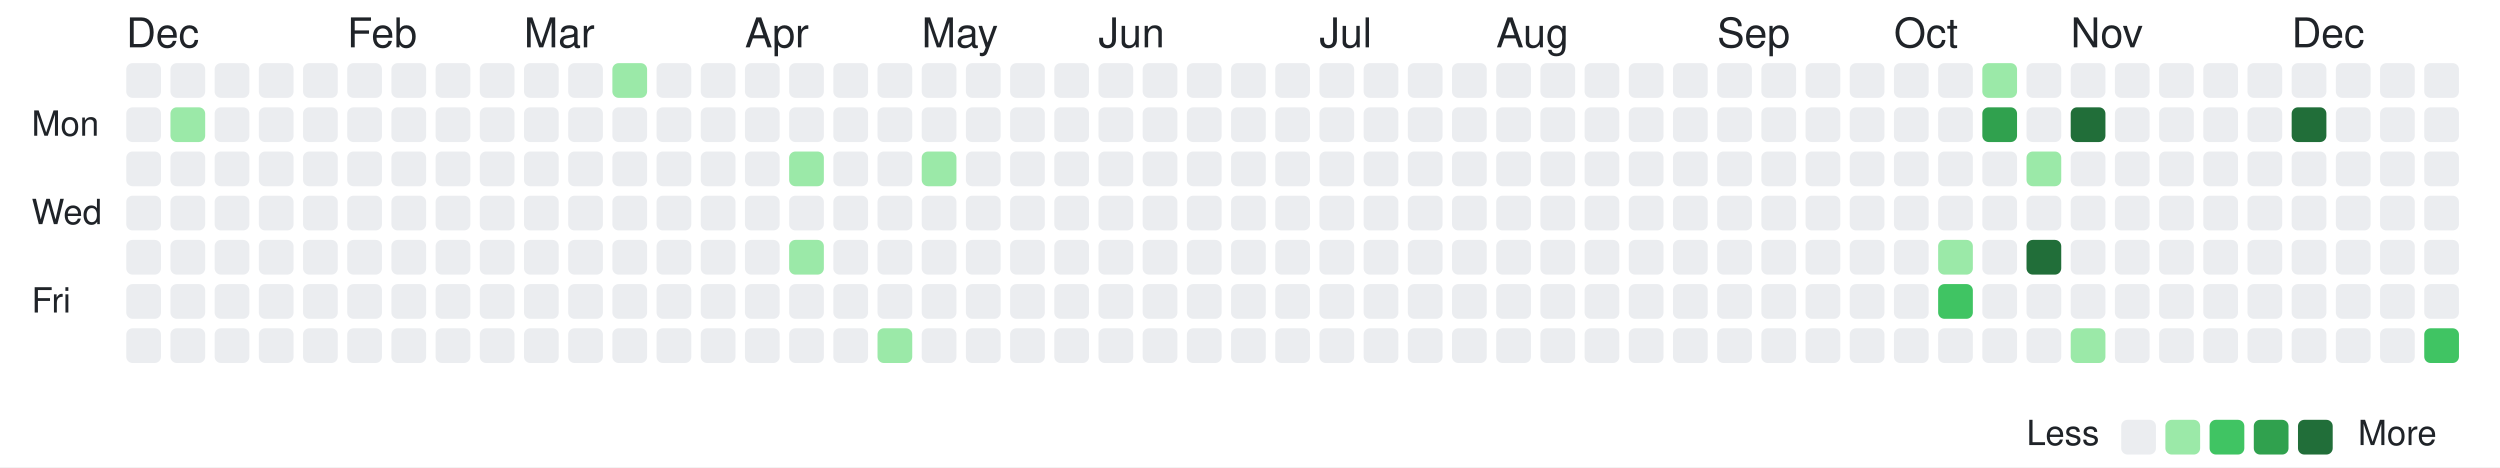
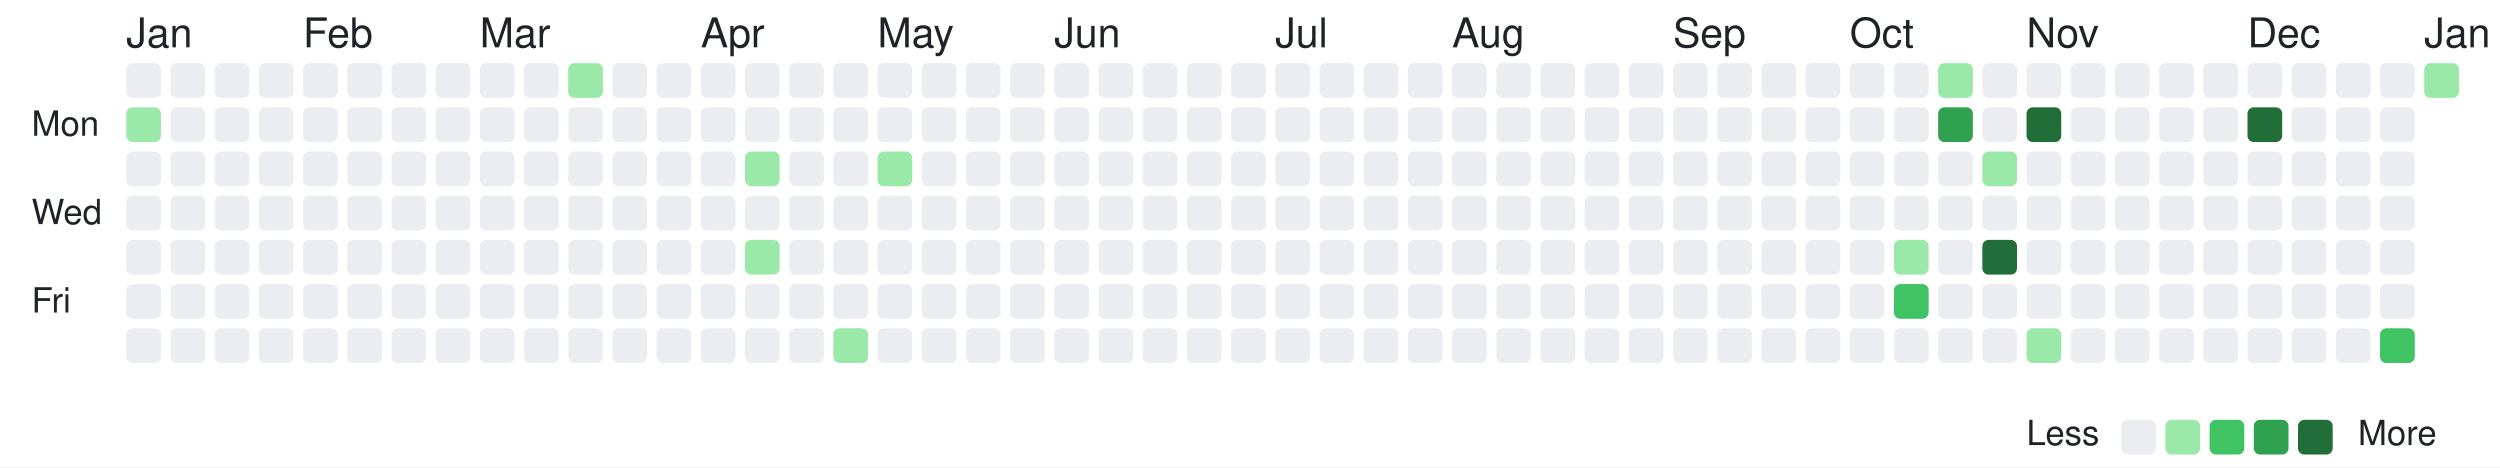
<svg xmlns="http://www.w3.org/2000/svg" width="792" height="148" viewBox="0 0 792 148">
  <rect width="792" height="148" fill="#ffffff" />
  <g transform="translate(40, 20)">
    <text x="-30" y="23" fill="#1f2328" font-size="11" font-family="-apple-system, BlinkMacSystemFont, Segoe UI, Helvetica, Arial, sans-serif">Mon</text>
    <text x="-30" y="51" fill="#1f2328" font-size="11" font-family="-apple-system, BlinkMacSystemFont, Segoe UI, Helvetica, Arial, sans-serif">Wed</text>
    <text x="-30" y="79" fill="#1f2328" font-size="11" font-family="-apple-system, BlinkMacSystemFont, Segoe UI, Helvetica, Arial, sans-serif">Fri</text>
    <rect x="0" y="0" width="11" height="11" fill="#ebedf0" rx="2" ry="2" />
-     <rect x="0" y="14" width="11" height="11" fill="#ebedf0" rx="2" ry="2" />
+     <rect x="0" y="14" width="11" height="11" fill="#9be9a8" rx="2" ry="2" />
    <rect x="0" y="28" width="11" height="11" fill="#ebedf0" rx="2" ry="2" />
    <rect x="0" y="42" width="11" height="11" fill="#ebedf0" rx="2" ry="2" />
    <rect x="0" y="56" width="11" height="11" fill="#ebedf0" rx="2" ry="2" />
    <rect x="0" y="70" width="11" height="11" fill="#ebedf0" rx="2" ry="2" />
    <rect x="0" y="84" width="11" height="11" fill="#ebedf0" rx="2" ry="2" />
    <rect x="14" y="0" width="11" height="11" fill="#ebedf0" rx="2" ry="2" />
-     <rect x="14" y="14" width="11" height="11" fill="#9be9a8" rx="2" ry="2" />
+     <rect x="14" y="14" width="11" height="11" fill="#ebedf0" rx="2" ry="2" />
    <rect x="14" y="28" width="11" height="11" fill="#ebedf0" rx="2" ry="2" />
    <rect x="14" y="42" width="11" height="11" fill="#ebedf0" rx="2" ry="2" />
    <rect x="14" y="56" width="11" height="11" fill="#ebedf0" rx="2" ry="2" />
    <rect x="14" y="70" width="11" height="11" fill="#ebedf0" rx="2" ry="2" />
    <rect x="14" y="84" width="11" height="11" fill="#ebedf0" rx="2" ry="2" />
    <rect x="28" y="0" width="11" height="11" fill="#ebedf0" rx="2" ry="2" />
    <rect x="28" y="14" width="11" height="11" fill="#ebedf0" rx="2" ry="2" />
    <rect x="28" y="28" width="11" height="11" fill="#ebedf0" rx="2" ry="2" />
    <rect x="28" y="42" width="11" height="11" fill="#ebedf0" rx="2" ry="2" />
    <rect x="28" y="56" width="11" height="11" fill="#ebedf0" rx="2" ry="2" />
    <rect x="28" y="70" width="11" height="11" fill="#ebedf0" rx="2" ry="2" />
    <rect x="28" y="84" width="11" height="11" fill="#ebedf0" rx="2" ry="2" />
    <rect x="42" y="0" width="11" height="11" fill="#ebedf0" rx="2" ry="2" />
    <rect x="42" y="14" width="11" height="11" fill="#ebedf0" rx="2" ry="2" />
    <rect x="42" y="28" width="11" height="11" fill="#ebedf0" rx="2" ry="2" />
    <rect x="42" y="42" width="11" height="11" fill="#ebedf0" rx="2" ry="2" />
    <rect x="42" y="56" width="11" height="11" fill="#ebedf0" rx="2" ry="2" />
    <rect x="42" y="70" width="11" height="11" fill="#ebedf0" rx="2" ry="2" />
    <rect x="42" y="84" width="11" height="11" fill="#ebedf0" rx="2" ry="2" />
    <rect x="56" y="0" width="11" height="11" fill="#ebedf0" rx="2" ry="2" />
    <rect x="56" y="14" width="11" height="11" fill="#ebedf0" rx="2" ry="2" />
    <rect x="56" y="28" width="11" height="11" fill="#ebedf0" rx="2" ry="2" />
    <rect x="56" y="42" width="11" height="11" fill="#ebedf0" rx="2" ry="2" />
    <rect x="56" y="56" width="11" height="11" fill="#ebedf0" rx="2" ry="2" />
    <rect x="56" y="70" width="11" height="11" fill="#ebedf0" rx="2" ry="2" />
    <rect x="56" y="84" width="11" height="11" fill="#ebedf0" rx="2" ry="2" />
    <rect x="70" y="0" width="11" height="11" fill="#ebedf0" rx="2" ry="2" />
    <rect x="70" y="14" width="11" height="11" fill="#ebedf0" rx="2" ry="2" />
    <rect x="70" y="28" width="11" height="11" fill="#ebedf0" rx="2" ry="2" />
    <rect x="70" y="42" width="11" height="11" fill="#ebedf0" rx="2" ry="2" />
    <rect x="70" y="56" width="11" height="11" fill="#ebedf0" rx="2" ry="2" />
    <rect x="70" y="70" width="11" height="11" fill="#ebedf0" rx="2" ry="2" />
    <rect x="70" y="84" width="11" height="11" fill="#ebedf0" rx="2" ry="2" />
    <rect x="84" y="0" width="11" height="11" fill="#ebedf0" rx="2" ry="2" />
    <rect x="84" y="14" width="11" height="11" fill="#ebedf0" rx="2" ry="2" />
    <rect x="84" y="28" width="11" height="11" fill="#ebedf0" rx="2" ry="2" />
    <rect x="84" y="42" width="11" height="11" fill="#ebedf0" rx="2" ry="2" />
    <rect x="84" y="56" width="11" height="11" fill="#ebedf0" rx="2" ry="2" />
    <rect x="84" y="70" width="11" height="11" fill="#ebedf0" rx="2" ry="2" />
    <rect x="84" y="84" width="11" height="11" fill="#ebedf0" rx="2" ry="2" />
    <rect x="98" y="0" width="11" height="11" fill="#ebedf0" rx="2" ry="2" />
    <rect x="98" y="14" width="11" height="11" fill="#ebedf0" rx="2" ry="2" />
    <rect x="98" y="28" width="11" height="11" fill="#ebedf0" rx="2" ry="2" />
    <rect x="98" y="42" width="11" height="11" fill="#ebedf0" rx="2" ry="2" />
    <rect x="98" y="56" width="11" height="11" fill="#ebedf0" rx="2" ry="2" />
    <rect x="98" y="70" width="11" height="11" fill="#ebedf0" rx="2" ry="2" />
    <rect x="98" y="84" width="11" height="11" fill="#ebedf0" rx="2" ry="2" />
    <rect x="112" y="0" width="11" height="11" fill="#ebedf0" rx="2" ry="2" />
    <rect x="112" y="14" width="11" height="11" fill="#ebedf0" rx="2" ry="2" />
    <rect x="112" y="28" width="11" height="11" fill="#ebedf0" rx="2" ry="2" />
    <rect x="112" y="42" width="11" height="11" fill="#ebedf0" rx="2" ry="2" />
    <rect x="112" y="56" width="11" height="11" fill="#ebedf0" rx="2" ry="2" />
    <rect x="112" y="70" width="11" height="11" fill="#ebedf0" rx="2" ry="2" />
    <rect x="112" y="84" width="11" height="11" fill="#ebedf0" rx="2" ry="2" />
    <rect x="126" y="0" width="11" height="11" fill="#ebedf0" rx="2" ry="2" />
    <rect x="126" y="14" width="11" height="11" fill="#ebedf0" rx="2" ry="2" />
    <rect x="126" y="28" width="11" height="11" fill="#ebedf0" rx="2" ry="2" />
    <rect x="126" y="42" width="11" height="11" fill="#ebedf0" rx="2" ry="2" />
    <rect x="126" y="56" width="11" height="11" fill="#ebedf0" rx="2" ry="2" />
    <rect x="126" y="70" width="11" height="11" fill="#ebedf0" rx="2" ry="2" />
    <rect x="126" y="84" width="11" height="11" fill="#ebedf0" rx="2" ry="2" />
-     <rect x="140" y="0" width="11" height="11" fill="#ebedf0" rx="2" ry="2" />
+     <rect x="140" y="0" width="11" height="11" fill="#9be9a8" rx="2" ry="2" />
    <rect x="140" y="14" width="11" height="11" fill="#ebedf0" rx="2" ry="2" />
    <rect x="140" y="28" width="11" height="11" fill="#ebedf0" rx="2" ry="2" />
    <rect x="140" y="42" width="11" height="11" fill="#ebedf0" rx="2" ry="2" />
    <rect x="140" y="56" width="11" height="11" fill="#ebedf0" rx="2" ry="2" />
    <rect x="140" y="70" width="11" height="11" fill="#ebedf0" rx="2" ry="2" />
    <rect x="140" y="84" width="11" height="11" fill="#ebedf0" rx="2" ry="2" />
-     <rect x="154" y="0" width="11" height="11" fill="#9be9a8" rx="2" ry="2" />
+     <rect x="154" y="0" width="11" height="11" fill="#ebedf0" rx="2" ry="2" />
    <rect x="154" y="14" width="11" height="11" fill="#ebedf0" rx="2" ry="2" />
    <rect x="154" y="28" width="11" height="11" fill="#ebedf0" rx="2" ry="2" />
    <rect x="154" y="42" width="11" height="11" fill="#ebedf0" rx="2" ry="2" />
    <rect x="154" y="56" width="11" height="11" fill="#ebedf0" rx="2" ry="2" />
    <rect x="154" y="70" width="11" height="11" fill="#ebedf0" rx="2" ry="2" />
    <rect x="154" y="84" width="11" height="11" fill="#ebedf0" rx="2" ry="2" />
    <rect x="168" y="0" width="11" height="11" fill="#ebedf0" rx="2" ry="2" />
    <rect x="168" y="14" width="11" height="11" fill="#ebedf0" rx="2" ry="2" />
    <rect x="168" y="28" width="11" height="11" fill="#ebedf0" rx="2" ry="2" />
    <rect x="168" y="42" width="11" height="11" fill="#ebedf0" rx="2" ry="2" />
    <rect x="168" y="56" width="11" height="11" fill="#ebedf0" rx="2" ry="2" />
    <rect x="168" y="70" width="11" height="11" fill="#ebedf0" rx="2" ry="2" />
    <rect x="168" y="84" width="11" height="11" fill="#ebedf0" rx="2" ry="2" />
    <rect x="182" y="0" width="11" height="11" fill="#ebedf0" rx="2" ry="2" />
    <rect x="182" y="14" width="11" height="11" fill="#ebedf0" rx="2" ry="2" />
    <rect x="182" y="28" width="11" height="11" fill="#ebedf0" rx="2" ry="2" />
    <rect x="182" y="42" width="11" height="11" fill="#ebedf0" rx="2" ry="2" />
    <rect x="182" y="56" width="11" height="11" fill="#ebedf0" rx="2" ry="2" />
    <rect x="182" y="70" width="11" height="11" fill="#ebedf0" rx="2" ry="2" />
    <rect x="182" y="84" width="11" height="11" fill="#ebedf0" rx="2" ry="2" />
    <rect x="196" y="0" width="11" height="11" fill="#ebedf0" rx="2" ry="2" />
    <rect x="196" y="14" width="11" height="11" fill="#ebedf0" rx="2" ry="2" />
-     <rect x="196" y="28" width="11" height="11" fill="#ebedf0" rx="2" ry="2" />
+     <rect x="196" y="28" width="11" height="11" fill="#9be9a8" rx="2" ry="2" />
    <rect x="196" y="42" width="11" height="11" fill="#ebedf0" rx="2" ry="2" />
-     <rect x="196" y="56" width="11" height="11" fill="#ebedf0" rx="2" ry="2" />
+     <rect x="196" y="56" width="11" height="11" fill="#9be9a8" rx="2" ry="2" />
    <rect x="196" y="70" width="11" height="11" fill="#ebedf0" rx="2" ry="2" />
    <rect x="196" y="84" width="11" height="11" fill="#ebedf0" rx="2" ry="2" />
    <rect x="210" y="0" width="11" height="11" fill="#ebedf0" rx="2" ry="2" />
    <rect x="210" y="14" width="11" height="11" fill="#ebedf0" rx="2" ry="2" />
-     <rect x="210" y="28" width="11" height="11" fill="#9be9a8" rx="2" ry="2" />
+     <rect x="210" y="28" width="11" height="11" fill="#ebedf0" rx="2" ry="2" />
    <rect x="210" y="42" width="11" height="11" fill="#ebedf0" rx="2" ry="2" />
-     <rect x="210" y="56" width="11" height="11" fill="#9be9a8" rx="2" ry="2" />
+     <rect x="210" y="56" width="11" height="11" fill="#ebedf0" rx="2" ry="2" />
    <rect x="210" y="70" width="11" height="11" fill="#ebedf0" rx="2" ry="2" />
    <rect x="210" y="84" width="11" height="11" fill="#ebedf0" rx="2" ry="2" />
    <rect x="224" y="0" width="11" height="11" fill="#ebedf0" rx="2" ry="2" />
    <rect x="224" y="14" width="11" height="11" fill="#ebedf0" rx="2" ry="2" />
    <rect x="224" y="28" width="11" height="11" fill="#ebedf0" rx="2" ry="2" />
    <rect x="224" y="42" width="11" height="11" fill="#ebedf0" rx="2" ry="2" />
    <rect x="224" y="56" width="11" height="11" fill="#ebedf0" rx="2" ry="2" />
    <rect x="224" y="70" width="11" height="11" fill="#ebedf0" rx="2" ry="2" />
-     <rect x="224" y="84" width="11" height="11" fill="#ebedf0" rx="2" ry="2" />
+     <rect x="224" y="84" width="11" height="11" fill="#9be9a8" rx="2" ry="2" />
    <rect x="238" y="0" width="11" height="11" fill="#ebedf0" rx="2" ry="2" />
    <rect x="238" y="14" width="11" height="11" fill="#ebedf0" rx="2" ry="2" />
-     <rect x="238" y="28" width="11" height="11" fill="#ebedf0" rx="2" ry="2" />
+     <rect x="238" y="28" width="11" height="11" fill="#9be9a8" rx="2" ry="2" />
    <rect x="238" y="42" width="11" height="11" fill="#ebedf0" rx="2" ry="2" />
    <rect x="238" y="56" width="11" height="11" fill="#ebedf0" rx="2" ry="2" />
    <rect x="238" y="70" width="11" height="11" fill="#ebedf0" rx="2" ry="2" />
-     <rect x="238" y="84" width="11" height="11" fill="#9be9a8" rx="2" ry="2" />
+     <rect x="238" y="84" width="11" height="11" fill="#ebedf0" rx="2" ry="2" />
    <rect x="252" y="0" width="11" height="11" fill="#ebedf0" rx="2" ry="2" />
    <rect x="252" y="14" width="11" height="11" fill="#ebedf0" rx="2" ry="2" />
-     <rect x="252" y="28" width="11" height="11" fill="#9be9a8" rx="2" ry="2" />
+     <rect x="252" y="28" width="11" height="11" fill="#ebedf0" rx="2" ry="2" />
    <rect x="252" y="42" width="11" height="11" fill="#ebedf0" rx="2" ry="2" />
    <rect x="252" y="56" width="11" height="11" fill="#ebedf0" rx="2" ry="2" />
    <rect x="252" y="70" width="11" height="11" fill="#ebedf0" rx="2" ry="2" />
    <rect x="252" y="84" width="11" height="11" fill="#ebedf0" rx="2" ry="2" />
    <rect x="266" y="0" width="11" height="11" fill="#ebedf0" rx="2" ry="2" />
    <rect x="266" y="14" width="11" height="11" fill="#ebedf0" rx="2" ry="2" />
    <rect x="266" y="28" width="11" height="11" fill="#ebedf0" rx="2" ry="2" />
    <rect x="266" y="42" width="11" height="11" fill="#ebedf0" rx="2" ry="2" />
    <rect x="266" y="56" width="11" height="11" fill="#ebedf0" rx="2" ry="2" />
    <rect x="266" y="70" width="11" height="11" fill="#ebedf0" rx="2" ry="2" />
    <rect x="266" y="84" width="11" height="11" fill="#ebedf0" rx="2" ry="2" />
    <rect x="280" y="0" width="11" height="11" fill="#ebedf0" rx="2" ry="2" />
    <rect x="280" y="14" width="11" height="11" fill="#ebedf0" rx="2" ry="2" />
    <rect x="280" y="28" width="11" height="11" fill="#ebedf0" rx="2" ry="2" />
    <rect x="280" y="42" width="11" height="11" fill="#ebedf0" rx="2" ry="2" />
    <rect x="280" y="56" width="11" height="11" fill="#ebedf0" rx="2" ry="2" />
    <rect x="280" y="70" width="11" height="11" fill="#ebedf0" rx="2" ry="2" />
    <rect x="280" y="84" width="11" height="11" fill="#ebedf0" rx="2" ry="2" />
    <rect x="294" y="0" width="11" height="11" fill="#ebedf0" rx="2" ry="2" />
    <rect x="294" y="14" width="11" height="11" fill="#ebedf0" rx="2" ry="2" />
    <rect x="294" y="28" width="11" height="11" fill="#ebedf0" rx="2" ry="2" />
    <rect x="294" y="42" width="11" height="11" fill="#ebedf0" rx="2" ry="2" />
    <rect x="294" y="56" width="11" height="11" fill="#ebedf0" rx="2" ry="2" />
    <rect x="294" y="70" width="11" height="11" fill="#ebedf0" rx="2" ry="2" />
    <rect x="294" y="84" width="11" height="11" fill="#ebedf0" rx="2" ry="2" />
    <rect x="308" y="0" width="11" height="11" fill="#ebedf0" rx="2" ry="2" />
    <rect x="308" y="14" width="11" height="11" fill="#ebedf0" rx="2" ry="2" />
    <rect x="308" y="28" width="11" height="11" fill="#ebedf0" rx="2" ry="2" />
    <rect x="308" y="42" width="11" height="11" fill="#ebedf0" rx="2" ry="2" />
    <rect x="308" y="56" width="11" height="11" fill="#ebedf0" rx="2" ry="2" />
    <rect x="308" y="70" width="11" height="11" fill="#ebedf0" rx="2" ry="2" />
    <rect x="308" y="84" width="11" height="11" fill="#ebedf0" rx="2" ry="2" />
    <rect x="322" y="0" width="11" height="11" fill="#ebedf0" rx="2" ry="2" />
    <rect x="322" y="14" width="11" height="11" fill="#ebedf0" rx="2" ry="2" />
    <rect x="322" y="28" width="11" height="11" fill="#ebedf0" rx="2" ry="2" />
    <rect x="322" y="42" width="11" height="11" fill="#ebedf0" rx="2" ry="2" />
    <rect x="322" y="56" width="11" height="11" fill="#ebedf0" rx="2" ry="2" />
    <rect x="322" y="70" width="11" height="11" fill="#ebedf0" rx="2" ry="2" />
    <rect x="322" y="84" width="11" height="11" fill="#ebedf0" rx="2" ry="2" />
    <rect x="336" y="0" width="11" height="11" fill="#ebedf0" rx="2" ry="2" />
    <rect x="336" y="14" width="11" height="11" fill="#ebedf0" rx="2" ry="2" />
    <rect x="336" y="28" width="11" height="11" fill="#ebedf0" rx="2" ry="2" />
    <rect x="336" y="42" width="11" height="11" fill="#ebedf0" rx="2" ry="2" />
    <rect x="336" y="56" width="11" height="11" fill="#ebedf0" rx="2" ry="2" />
    <rect x="336" y="70" width="11" height="11" fill="#ebedf0" rx="2" ry="2" />
    <rect x="336" y="84" width="11" height="11" fill="#ebedf0" rx="2" ry="2" />
    <rect x="350" y="0" width="11" height="11" fill="#ebedf0" rx="2" ry="2" />
    <rect x="350" y="14" width="11" height="11" fill="#ebedf0" rx="2" ry="2" />
    <rect x="350" y="28" width="11" height="11" fill="#ebedf0" rx="2" ry="2" />
    <rect x="350" y="42" width="11" height="11" fill="#ebedf0" rx="2" ry="2" />
    <rect x="350" y="56" width="11" height="11" fill="#ebedf0" rx="2" ry="2" />
    <rect x="350" y="70" width="11" height="11" fill="#ebedf0" rx="2" ry="2" />
    <rect x="350" y="84" width="11" height="11" fill="#ebedf0" rx="2" ry="2" />
    <rect x="364" y="0" width="11" height="11" fill="#ebedf0" rx="2" ry="2" />
    <rect x="364" y="14" width="11" height="11" fill="#ebedf0" rx="2" ry="2" />
    <rect x="364" y="28" width="11" height="11" fill="#ebedf0" rx="2" ry="2" />
    <rect x="364" y="42" width="11" height="11" fill="#ebedf0" rx="2" ry="2" />
    <rect x="364" y="56" width="11" height="11" fill="#ebedf0" rx="2" ry="2" />
    <rect x="364" y="70" width="11" height="11" fill="#ebedf0" rx="2" ry="2" />
    <rect x="364" y="84" width="11" height="11" fill="#ebedf0" rx="2" ry="2" />
    <rect x="378" y="0" width="11" height="11" fill="#ebedf0" rx="2" ry="2" />
    <rect x="378" y="14" width="11" height="11" fill="#ebedf0" rx="2" ry="2" />
    <rect x="378" y="28" width="11" height="11" fill="#ebedf0" rx="2" ry="2" />
    <rect x="378" y="42" width="11" height="11" fill="#ebedf0" rx="2" ry="2" />
    <rect x="378" y="56" width="11" height="11" fill="#ebedf0" rx="2" ry="2" />
    <rect x="378" y="70" width="11" height="11" fill="#ebedf0" rx="2" ry="2" />
    <rect x="378" y="84" width="11" height="11" fill="#ebedf0" rx="2" ry="2" />
    <rect x="392" y="0" width="11" height="11" fill="#ebedf0" rx="2" ry="2" />
    <rect x="392" y="14" width="11" height="11" fill="#ebedf0" rx="2" ry="2" />
    <rect x="392" y="28" width="11" height="11" fill="#ebedf0" rx="2" ry="2" />
    <rect x="392" y="42" width="11" height="11" fill="#ebedf0" rx="2" ry="2" />
    <rect x="392" y="56" width="11" height="11" fill="#ebedf0" rx="2" ry="2" />
    <rect x="392" y="70" width="11" height="11" fill="#ebedf0" rx="2" ry="2" />
    <rect x="392" y="84" width="11" height="11" fill="#ebedf0" rx="2" ry="2" />
    <rect x="406" y="0" width="11" height="11" fill="#ebedf0" rx="2" ry="2" />
    <rect x="406" y="14" width="11" height="11" fill="#ebedf0" rx="2" ry="2" />
    <rect x="406" y="28" width="11" height="11" fill="#ebedf0" rx="2" ry="2" />
    <rect x="406" y="42" width="11" height="11" fill="#ebedf0" rx="2" ry="2" />
    <rect x="406" y="56" width="11" height="11" fill="#ebedf0" rx="2" ry="2" />
    <rect x="406" y="70" width="11" height="11" fill="#ebedf0" rx="2" ry="2" />
    <rect x="406" y="84" width="11" height="11" fill="#ebedf0" rx="2" ry="2" />
    <rect x="420" y="0" width="11" height="11" fill="#ebedf0" rx="2" ry="2" />
    <rect x="420" y="14" width="11" height="11" fill="#ebedf0" rx="2" ry="2" />
    <rect x="420" y="28" width="11" height="11" fill="#ebedf0" rx="2" ry="2" />
    <rect x="420" y="42" width="11" height="11" fill="#ebedf0" rx="2" ry="2" />
    <rect x="420" y="56" width="11" height="11" fill="#ebedf0" rx="2" ry="2" />
    <rect x="420" y="70" width="11" height="11" fill="#ebedf0" rx="2" ry="2" />
    <rect x="420" y="84" width="11" height="11" fill="#ebedf0" rx="2" ry="2" />
    <rect x="434" y="0" width="11" height="11" fill="#ebedf0" rx="2" ry="2" />
    <rect x="434" y="14" width="11" height="11" fill="#ebedf0" rx="2" ry="2" />
    <rect x="434" y="28" width="11" height="11" fill="#ebedf0" rx="2" ry="2" />
    <rect x="434" y="42" width="11" height="11" fill="#ebedf0" rx="2" ry="2" />
    <rect x="434" y="56" width="11" height="11" fill="#ebedf0" rx="2" ry="2" />
    <rect x="434" y="70" width="11" height="11" fill="#ebedf0" rx="2" ry="2" />
    <rect x="434" y="84" width="11" height="11" fill="#ebedf0" rx="2" ry="2" />
    <rect x="448" y="0" width="11" height="11" fill="#ebedf0" rx="2" ry="2" />
    <rect x="448" y="14" width="11" height="11" fill="#ebedf0" rx="2" ry="2" />
    <rect x="448" y="28" width="11" height="11" fill="#ebedf0" rx="2" ry="2" />
    <rect x="448" y="42" width="11" height="11" fill="#ebedf0" rx="2" ry="2" />
    <rect x="448" y="56" width="11" height="11" fill="#ebedf0" rx="2" ry="2" />
    <rect x="448" y="70" width="11" height="11" fill="#ebedf0" rx="2" ry="2" />
    <rect x="448" y="84" width="11" height="11" fill="#ebedf0" rx="2" ry="2" />
    <rect x="462" y="0" width="11" height="11" fill="#ebedf0" rx="2" ry="2" />
    <rect x="462" y="14" width="11" height="11" fill="#ebedf0" rx="2" ry="2" />
    <rect x="462" y="28" width="11" height="11" fill="#ebedf0" rx="2" ry="2" />
    <rect x="462" y="42" width="11" height="11" fill="#ebedf0" rx="2" ry="2" />
    <rect x="462" y="56" width="11" height="11" fill="#ebedf0" rx="2" ry="2" />
    <rect x="462" y="70" width="11" height="11" fill="#ebedf0" rx="2" ry="2" />
    <rect x="462" y="84" width="11" height="11" fill="#ebedf0" rx="2" ry="2" />
    <rect x="476" y="0" width="11" height="11" fill="#ebedf0" rx="2" ry="2" />
    <rect x="476" y="14" width="11" height="11" fill="#ebedf0" rx="2" ry="2" />
    <rect x="476" y="28" width="11" height="11" fill="#ebedf0" rx="2" ry="2" />
    <rect x="476" y="42" width="11" height="11" fill="#ebedf0" rx="2" ry="2" />
    <rect x="476" y="56" width="11" height="11" fill="#ebedf0" rx="2" ry="2" />
    <rect x="476" y="70" width="11" height="11" fill="#ebedf0" rx="2" ry="2" />
    <rect x="476" y="84" width="11" height="11" fill="#ebedf0" rx="2" ry="2" />
    <rect x="490" y="0" width="11" height="11" fill="#ebedf0" rx="2" ry="2" />
    <rect x="490" y="14" width="11" height="11" fill="#ebedf0" rx="2" ry="2" />
    <rect x="490" y="28" width="11" height="11" fill="#ebedf0" rx="2" ry="2" />
    <rect x="490" y="42" width="11" height="11" fill="#ebedf0" rx="2" ry="2" />
    <rect x="490" y="56" width="11" height="11" fill="#ebedf0" rx="2" ry="2" />
    <rect x="490" y="70" width="11" height="11" fill="#ebedf0" rx="2" ry="2" />
    <rect x="490" y="84" width="11" height="11" fill="#ebedf0" rx="2" ry="2" />
    <rect x="504" y="0" width="11" height="11" fill="#ebedf0" rx="2" ry="2" />
    <rect x="504" y="14" width="11" height="11" fill="#ebedf0" rx="2" ry="2" />
    <rect x="504" y="28" width="11" height="11" fill="#ebedf0" rx="2" ry="2" />
    <rect x="504" y="42" width="11" height="11" fill="#ebedf0" rx="2" ry="2" />
    <rect x="504" y="56" width="11" height="11" fill="#ebedf0" rx="2" ry="2" />
    <rect x="504" y="70" width="11" height="11" fill="#ebedf0" rx="2" ry="2" />
    <rect x="504" y="84" width="11" height="11" fill="#ebedf0" rx="2" ry="2" />
    <rect x="518" y="0" width="11" height="11" fill="#ebedf0" rx="2" ry="2" />
    <rect x="518" y="14" width="11" height="11" fill="#ebedf0" rx="2" ry="2" />
    <rect x="518" y="28" width="11" height="11" fill="#ebedf0" rx="2" ry="2" />
    <rect x="518" y="42" width="11" height="11" fill="#ebedf0" rx="2" ry="2" />
    <rect x="518" y="56" width="11" height="11" fill="#ebedf0" rx="2" ry="2" />
    <rect x="518" y="70" width="11" height="11" fill="#ebedf0" rx="2" ry="2" />
    <rect x="518" y="84" width="11" height="11" fill="#ebedf0" rx="2" ry="2" />
    <rect x="532" y="0" width="11" height="11" fill="#ebedf0" rx="2" ry="2" />
    <rect x="532" y="14" width="11" height="11" fill="#ebedf0" rx="2" ry="2" />
    <rect x="532" y="28" width="11" height="11" fill="#ebedf0" rx="2" ry="2" />
    <rect x="532" y="42" width="11" height="11" fill="#ebedf0" rx="2" ry="2" />
    <rect x="532" y="56" width="11" height="11" fill="#ebedf0" rx="2" ry="2" />
    <rect x="532" y="70" width="11" height="11" fill="#ebedf0" rx="2" ry="2" />
    <rect x="532" y="84" width="11" height="11" fill="#ebedf0" rx="2" ry="2" />
    <rect x="546" y="0" width="11" height="11" fill="#ebedf0" rx="2" ry="2" />
    <rect x="546" y="14" width="11" height="11" fill="#ebedf0" rx="2" ry="2" />
    <rect x="546" y="28" width="11" height="11" fill="#ebedf0" rx="2" ry="2" />
    <rect x="546" y="42" width="11" height="11" fill="#ebedf0" rx="2" ry="2" />
    <rect x="546" y="56" width="11" height="11" fill="#ebedf0" rx="2" ry="2" />
    <rect x="546" y="70" width="11" height="11" fill="#ebedf0" rx="2" ry="2" />
    <rect x="546" y="84" width="11" height="11" fill="#ebedf0" rx="2" ry="2" />
    <rect x="560" y="0" width="11" height="11" fill="#ebedf0" rx="2" ry="2" />
    <rect x="560" y="14" width="11" height="11" fill="#ebedf0" rx="2" ry="2" />
    <rect x="560" y="28" width="11" height="11" fill="#ebedf0" rx="2" ry="2" />
    <rect x="560" y="42" width="11" height="11" fill="#ebedf0" rx="2" ry="2" />
-     <rect x="560" y="56" width="11" height="11" fill="#ebedf0" rx="2" ry="2" />
-     <rect x="560" y="70" width="11" height="11" fill="#ebedf0" rx="2" ry="2" />
+     <rect x="560" y="56" width="11" height="11" fill="#9be9a8" rx="2" ry="2" />
+     <rect x="560" y="70" width="11" height="11" fill="#40c463" rx="2" ry="2" />
    <rect x="560" y="84" width="11" height="11" fill="#ebedf0" rx="2" ry="2" />
-     <rect x="574" y="0" width="11" height="11" fill="#ebedf0" rx="2" ry="2" />
-     <rect x="574" y="14" width="11" height="11" fill="#ebedf0" rx="2" ry="2" />
+     <rect x="574" y="0" width="11" height="11" fill="#9be9a8" rx="2" ry="2" />
+     <rect x="574" y="14" width="11" height="11" fill="#30a14e" rx="2" ry="2" />
    <rect x="574" y="28" width="11" height="11" fill="#ebedf0" rx="2" ry="2" />
    <rect x="574" y="42" width="11" height="11" fill="#ebedf0" rx="2" ry="2" />
-     <rect x="574" y="56" width="11" height="11" fill="#9be9a8" rx="2" ry="2" />
-     <rect x="574" y="70" width="11" height="11" fill="#40c463" rx="2" ry="2" />
+     <rect x="574" y="56" width="11" height="11" fill="#ebedf0" rx="2" ry="2" />
+     <rect x="574" y="70" width="11" height="11" fill="#ebedf0" rx="2" ry="2" />
    <rect x="574" y="84" width="11" height="11" fill="#ebedf0" rx="2" ry="2" />
-     <rect x="588" y="0" width="11" height="11" fill="#9be9a8" rx="2" ry="2" />
-     <rect x="588" y="14" width="11" height="11" fill="#30a14e" rx="2" ry="2" />
-     <rect x="588" y="28" width="11" height="11" fill="#ebedf0" rx="2" ry="2" />
+     <rect x="588" y="0" width="11" height="11" fill="#ebedf0" rx="2" ry="2" />
+     <rect x="588" y="14" width="11" height="11" fill="#ebedf0" rx="2" ry="2" />
+     <rect x="588" y="28" width="11" height="11" fill="#9be9a8" rx="2" ry="2" />
    <rect x="588" y="42" width="11" height="11" fill="#ebedf0" rx="2" ry="2" />
-     <rect x="588" y="56" width="11" height="11" fill="#ebedf0" rx="2" ry="2" />
+     <rect x="588" y="56" width="11" height="11" fill="#216e39" rx="2" ry="2" />
    <rect x="588" y="70" width="11" height="11" fill="#ebedf0" rx="2" ry="2" />
    <rect x="588" y="84" width="11" height="11" fill="#ebedf0" rx="2" ry="2" />
    <rect x="602" y="0" width="11" height="11" fill="#ebedf0" rx="2" ry="2" />
-     <rect x="602" y="14" width="11" height="11" fill="#ebedf0" rx="2" ry="2" />
-     <rect x="602" y="28" width="11" height="11" fill="#9be9a8" rx="2" ry="2" />
+     <rect x="602" y="14" width="11" height="11" fill="#216e39" rx="2" ry="2" />
+     <rect x="602" y="28" width="11" height="11" fill="#ebedf0" rx="2" ry="2" />
    <rect x="602" y="42" width="11" height="11" fill="#ebedf0" rx="2" ry="2" />
-     <rect x="602" y="56" width="11" height="11" fill="#216e39" rx="2" ry="2" />
+     <rect x="602" y="56" width="11" height="11" fill="#ebedf0" rx="2" ry="2" />
    <rect x="602" y="70" width="11" height="11" fill="#ebedf0" rx="2" ry="2" />
-     <rect x="602" y="84" width="11" height="11" fill="#ebedf0" rx="2" ry="2" />
+     <rect x="602" y="84" width="11" height="11" fill="#9be9a8" rx="2" ry="2" />
    <rect x="616" y="0" width="11" height="11" fill="#ebedf0" rx="2" ry="2" />
-     <rect x="616" y="14" width="11" height="11" fill="#216e39" rx="2" ry="2" />
+     <rect x="616" y="14" width="11" height="11" fill="#ebedf0" rx="2" ry="2" />
    <rect x="616" y="28" width="11" height="11" fill="#ebedf0" rx="2" ry="2" />
    <rect x="616" y="42" width="11" height="11" fill="#ebedf0" rx="2" ry="2" />
    <rect x="616" y="56" width="11" height="11" fill="#ebedf0" rx="2" ry="2" />
    <rect x="616" y="70" width="11" height="11" fill="#ebedf0" rx="2" ry="2" />
-     <rect x="616" y="84" width="11" height="11" fill="#9be9a8" rx="2" ry="2" />
+     <rect x="616" y="84" width="11" height="11" fill="#ebedf0" rx="2" ry="2" />
    <rect x="630" y="0" width="11" height="11" fill="#ebedf0" rx="2" ry="2" />
    <rect x="630" y="14" width="11" height="11" fill="#ebedf0" rx="2" ry="2" />
    <rect x="630" y="28" width="11" height="11" fill="#ebedf0" rx="2" ry="2" />
    <rect x="630" y="42" width="11" height="11" fill="#ebedf0" rx="2" ry="2" />
    <rect x="630" y="56" width="11" height="11" fill="#ebedf0" rx="2" ry="2" />
    <rect x="630" y="70" width="11" height="11" fill="#ebedf0" rx="2" ry="2" />
    <rect x="630" y="84" width="11" height="11" fill="#ebedf0" rx="2" ry="2" />
    <rect x="644" y="0" width="11" height="11" fill="#ebedf0" rx="2" ry="2" />
    <rect x="644" y="14" width="11" height="11" fill="#ebedf0" rx="2" ry="2" />
    <rect x="644" y="28" width="11" height="11" fill="#ebedf0" rx="2" ry="2" />
    <rect x="644" y="42" width="11" height="11" fill="#ebedf0" rx="2" ry="2" />
    <rect x="644" y="56" width="11" height="11" fill="#ebedf0" rx="2" ry="2" />
    <rect x="644" y="70" width="11" height="11" fill="#ebedf0" rx="2" ry="2" />
    <rect x="644" y="84" width="11" height="11" fill="#ebedf0" rx="2" ry="2" />
    <rect x="658" y="0" width="11" height="11" fill="#ebedf0" rx="2" ry="2" />
    <rect x="658" y="14" width="11" height="11" fill="#ebedf0" rx="2" ry="2" />
    <rect x="658" y="28" width="11" height="11" fill="#ebedf0" rx="2" ry="2" />
    <rect x="658" y="42" width="11" height="11" fill="#ebedf0" rx="2" ry="2" />
    <rect x="658" y="56" width="11" height="11" fill="#ebedf0" rx="2" ry="2" />
    <rect x="658" y="70" width="11" height="11" fill="#ebedf0" rx="2" ry="2" />
    <rect x="658" y="84" width="11" height="11" fill="#ebedf0" rx="2" ry="2" />
    <rect x="672" y="0" width="11" height="11" fill="#ebedf0" rx="2" ry="2" />
-     <rect x="672" y="14" width="11" height="11" fill="#ebedf0" rx="2" ry="2" />
+     <rect x="672" y="14" width="11" height="11" fill="#216e39" rx="2" ry="2" />
    <rect x="672" y="28" width="11" height="11" fill="#ebedf0" rx="2" ry="2" />
    <rect x="672" y="42" width="11" height="11" fill="#ebedf0" rx="2" ry="2" />
    <rect x="672" y="56" width="11" height="11" fill="#ebedf0" rx="2" ry="2" />
    <rect x="672" y="70" width="11" height="11" fill="#ebedf0" rx="2" ry="2" />
    <rect x="672" y="84" width="11" height="11" fill="#ebedf0" rx="2" ry="2" />
    <rect x="686" y="0" width="11" height="11" fill="#ebedf0" rx="2" ry="2" />
-     <rect x="686" y="14" width="11" height="11" fill="#216e39" rx="2" ry="2" />
+     <rect x="686" y="14" width="11" height="11" fill="#ebedf0" rx="2" ry="2" />
    <rect x="686" y="28" width="11" height="11" fill="#ebedf0" rx="2" ry="2" />
    <rect x="686" y="42" width="11" height="11" fill="#ebedf0" rx="2" ry="2" />
    <rect x="686" y="56" width="11" height="11" fill="#ebedf0" rx="2" ry="2" />
    <rect x="686" y="70" width="11" height="11" fill="#ebedf0" rx="2" ry="2" />
    <rect x="686" y="84" width="11" height="11" fill="#ebedf0" rx="2" ry="2" />
    <rect x="700" y="0" width="11" height="11" fill="#ebedf0" rx="2" ry="2" />
    <rect x="700" y="14" width="11" height="11" fill="#ebedf0" rx="2" ry="2" />
    <rect x="700" y="28" width="11" height="11" fill="#ebedf0" rx="2" ry="2" />
    <rect x="700" y="42" width="11" height="11" fill="#ebedf0" rx="2" ry="2" />
    <rect x="700" y="56" width="11" height="11" fill="#ebedf0" rx="2" ry="2" />
    <rect x="700" y="70" width="11" height="11" fill="#ebedf0" rx="2" ry="2" />
    <rect x="700" y="84" width="11" height="11" fill="#ebedf0" rx="2" ry="2" />
    <rect x="714" y="0" width="11" height="11" fill="#ebedf0" rx="2" ry="2" />
    <rect x="714" y="14" width="11" height="11" fill="#ebedf0" rx="2" ry="2" />
    <rect x="714" y="28" width="11" height="11" fill="#ebedf0" rx="2" ry="2" />
    <rect x="714" y="42" width="11" height="11" fill="#ebedf0" rx="2" ry="2" />
    <rect x="714" y="56" width="11" height="11" fill="#ebedf0" rx="2" ry="2" />
    <rect x="714" y="70" width="11" height="11" fill="#ebedf0" rx="2" ry="2" />
-     <rect x="714" y="84" width="11" height="11" fill="#ebedf0" rx="2" ry="2" />
-     <rect x="728" y="0" width="11" height="11" fill="#ebedf0" rx="2" ry="2" />
-     <rect x="728" y="14" width="11" height="11" fill="#ebedf0" rx="2" ry="2" />
-     <rect x="728" y="28" width="11" height="11" fill="#ebedf0" rx="2" ry="2" />
-     <rect x="728" y="42" width="11" height="11" fill="#ebedf0" rx="2" ry="2" />
-     <rect x="728" y="56" width="11" height="11" fill="#ebedf0" rx="2" ry="2" />
-     <rect x="728" y="70" width="11" height="11" fill="#ebedf0" rx="2" ry="2" />
-     <rect x="728" y="84" width="11" height="11" fill="#40c463" rx="2" ry="2" />
-     <text x="0" y="-5" fill="#1f2328" font-size="13" font-family="-apple-system, BlinkMacSystemFont, Segoe UI, Helvetica, Arial, sans-serif">Dec</text>
-     <text x="70" y="-5" fill="#1f2328" font-size="13" font-family="-apple-system, BlinkMacSystemFont, Segoe UI, Helvetica, Arial, sans-serif">Feb</text>
-     <text x="126" y="-5" fill="#1f2328" font-size="13" font-family="-apple-system, BlinkMacSystemFont, Segoe UI, Helvetica, Arial, sans-serif">Mar</text>
-     <text x="196" y="-5" fill="#1f2328" font-size="13" font-family="-apple-system, BlinkMacSystemFont, Segoe UI, Helvetica, Arial, sans-serif">Apr</text>
-     <text x="252" y="-5" fill="#1f2328" font-size="13" font-family="-apple-system, BlinkMacSystemFont, Segoe UI, Helvetica, Arial, sans-serif">May</text>
-     <text x="308" y="-5" fill="#1f2328" font-size="13" font-family="-apple-system, BlinkMacSystemFont, Segoe UI, Helvetica, Arial, sans-serif">Jun</text>
-     <text x="378" y="-5" fill="#1f2328" font-size="13" font-family="-apple-system, BlinkMacSystemFont, Segoe UI, Helvetica, Arial, sans-serif">Jul</text>
-     <text x="434" y="-5" fill="#1f2328" font-size="13" font-family="-apple-system, BlinkMacSystemFont, Segoe UI, Helvetica, Arial, sans-serif">Aug</text>
-     <text x="504" y="-5" fill="#1f2328" font-size="13" font-family="-apple-system, BlinkMacSystemFont, Segoe UI, Helvetica, Arial, sans-serif">Sep</text>
-     <text x="560" y="-5" fill="#1f2328" font-size="13" font-family="-apple-system, BlinkMacSystemFont, Segoe UI, Helvetica, Arial, sans-serif">Oct</text>
-     <text x="616" y="-5" fill="#1f2328" font-size="13" font-family="-apple-system, BlinkMacSystemFont, Segoe UI, Helvetica, Arial, sans-serif">Nov</text>
-     <text x="686" y="-5" fill="#1f2328" font-size="13" font-family="-apple-system, BlinkMacSystemFont, Segoe UI, Helvetica, Arial, sans-serif">Dec</text>
+     <rect x="714" y="84" width="11" height="11" fill="#40c463" rx="2" ry="2" />
+     <rect x="728" y="0" width="11" height="11" fill="#9be9a8" rx="2" ry="2" />
+     <text x="0" y="-5" fill="#1f2328" font-size="13" font-family="-apple-system, BlinkMacSystemFont, Segoe UI, Helvetica, Arial, sans-serif">Jan</text>
+     <text x="56" y="-5" fill="#1f2328" font-size="13" font-family="-apple-system, BlinkMacSystemFont, Segoe UI, Helvetica, Arial, sans-serif">Feb</text>
+     <text x="112" y="-5" fill="#1f2328" font-size="13" font-family="-apple-system, BlinkMacSystemFont, Segoe UI, Helvetica, Arial, sans-serif">Mar</text>
+     <text x="182" y="-5" fill="#1f2328" font-size="13" font-family="-apple-system, BlinkMacSystemFont, Segoe UI, Helvetica, Arial, sans-serif">Apr</text>
+     <text x="238" y="-5" fill="#1f2328" font-size="13" font-family="-apple-system, BlinkMacSystemFont, Segoe UI, Helvetica, Arial, sans-serif">May</text>
+     <text x="294" y="-5" fill="#1f2328" font-size="13" font-family="-apple-system, BlinkMacSystemFont, Segoe UI, Helvetica, Arial, sans-serif">Jun</text>
+     <text x="364" y="-5" fill="#1f2328" font-size="13" font-family="-apple-system, BlinkMacSystemFont, Segoe UI, Helvetica, Arial, sans-serif">Jul</text>
+     <text x="420" y="-5" fill="#1f2328" font-size="13" font-family="-apple-system, BlinkMacSystemFont, Segoe UI, Helvetica, Arial, sans-serif">Aug</text>
+     <text x="490" y="-5" fill="#1f2328" font-size="13" font-family="-apple-system, BlinkMacSystemFont, Segoe UI, Helvetica, Arial, sans-serif">Sep</text>
+     <text x="546" y="-5" fill="#1f2328" font-size="13" font-family="-apple-system, BlinkMacSystemFont, Segoe UI, Helvetica, Arial, sans-serif">Oct</text>
+     <text x="602" y="-5" fill="#1f2328" font-size="13" font-family="-apple-system, BlinkMacSystemFont, Segoe UI, Helvetica, Arial, sans-serif">Nov</text>
+     <text x="672" y="-5" fill="#1f2328" font-size="13" font-family="-apple-system, BlinkMacSystemFont, Segoe UI, Helvetica, Arial, sans-serif">Dec</text>
+     <text x="728" y="-5" fill="#1f2328" font-size="13" font-family="-apple-system, BlinkMacSystemFont, Segoe UI, Helvetica, Arial, sans-serif">Jan</text>
  </g>
  <text x="642" y="141" fill="#1f2328" font-size="11" font-family="-apple-system, BlinkMacSystemFont, Segoe UI, Helvetica, Arial, sans-serif">Less</text>
  <rect x="672" y="133" width="11" height="11" fill="#ebedf0" rx="2" ry="2" />
  <rect x="686" y="133" width="11" height="11" fill="#9be9a8" rx="2" ry="2" />
  <rect x="700" y="133" width="11" height="11" fill="#40c463" rx="2" ry="2" />
  <rect x="714" y="133" width="11" height="11" fill="#30a14e" rx="2" ry="2" />
  <rect x="728" y="133" width="11" height="11" fill="#216e39" rx="2" ry="2" />
  <text x="747" y="141" fill="#1f2328" font-size="11" font-family="-apple-system, BlinkMacSystemFont, Segoe UI, Helvetica, Arial, sans-serif">More</text>
</svg>
